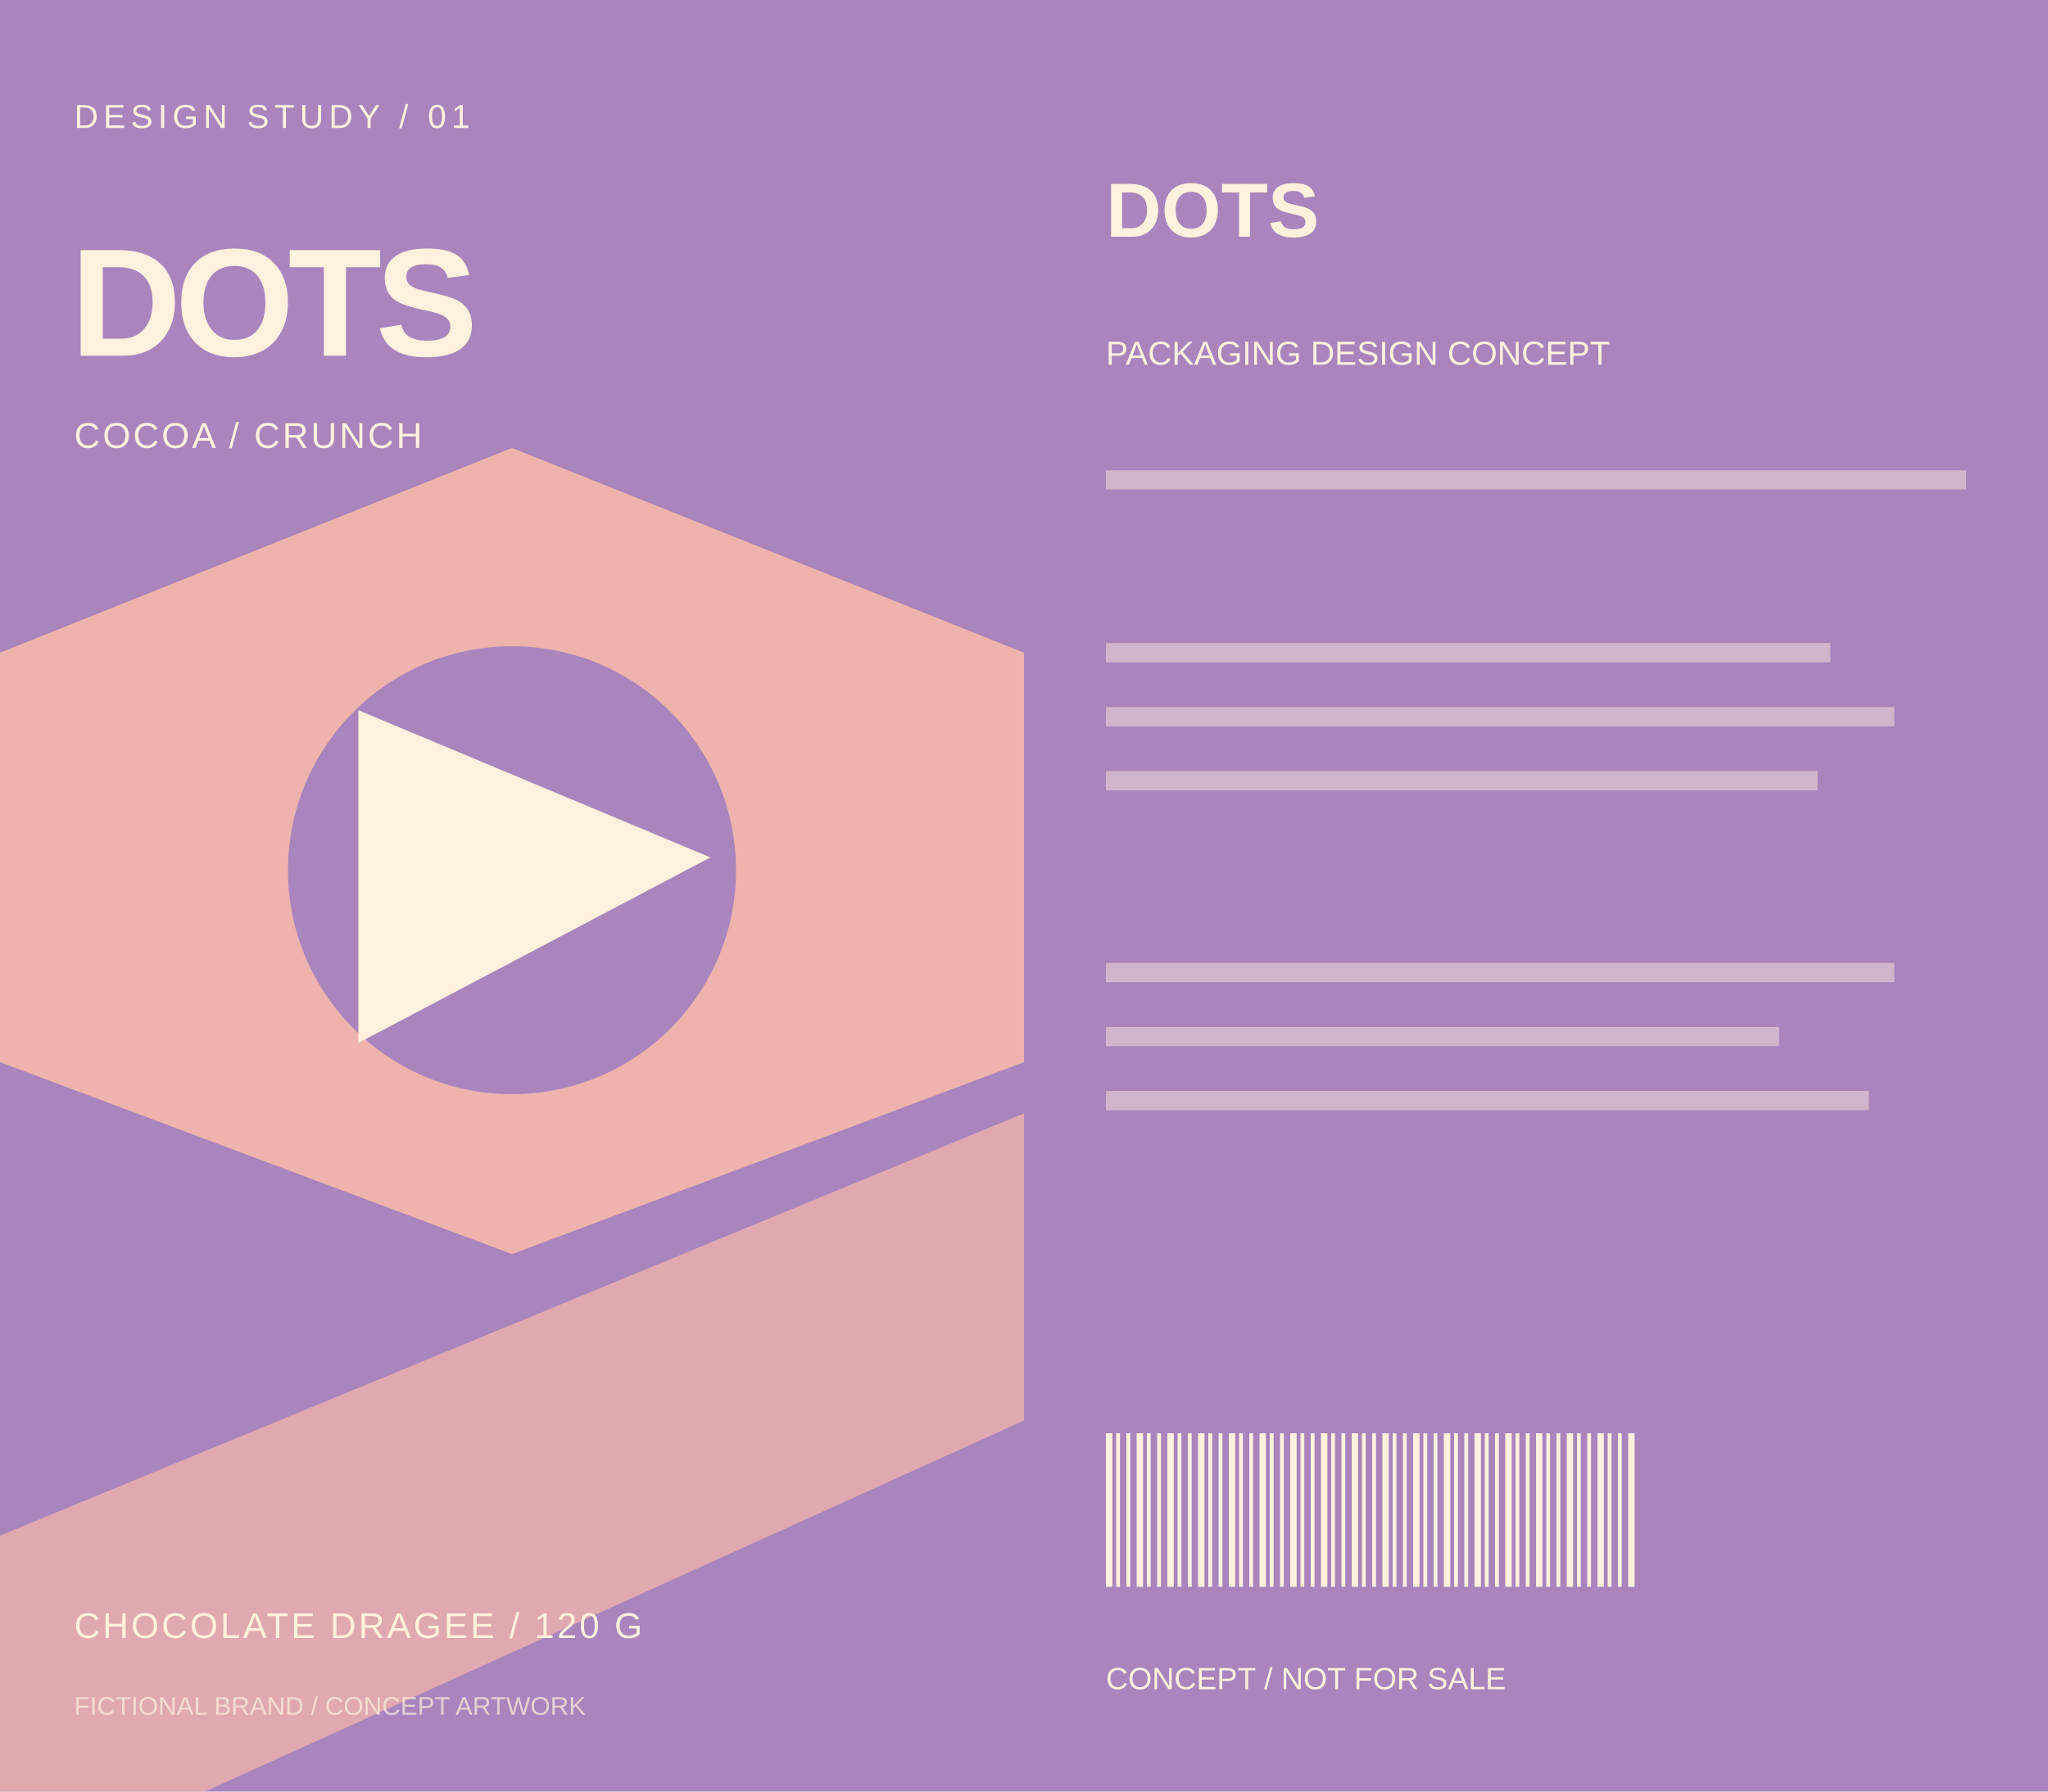
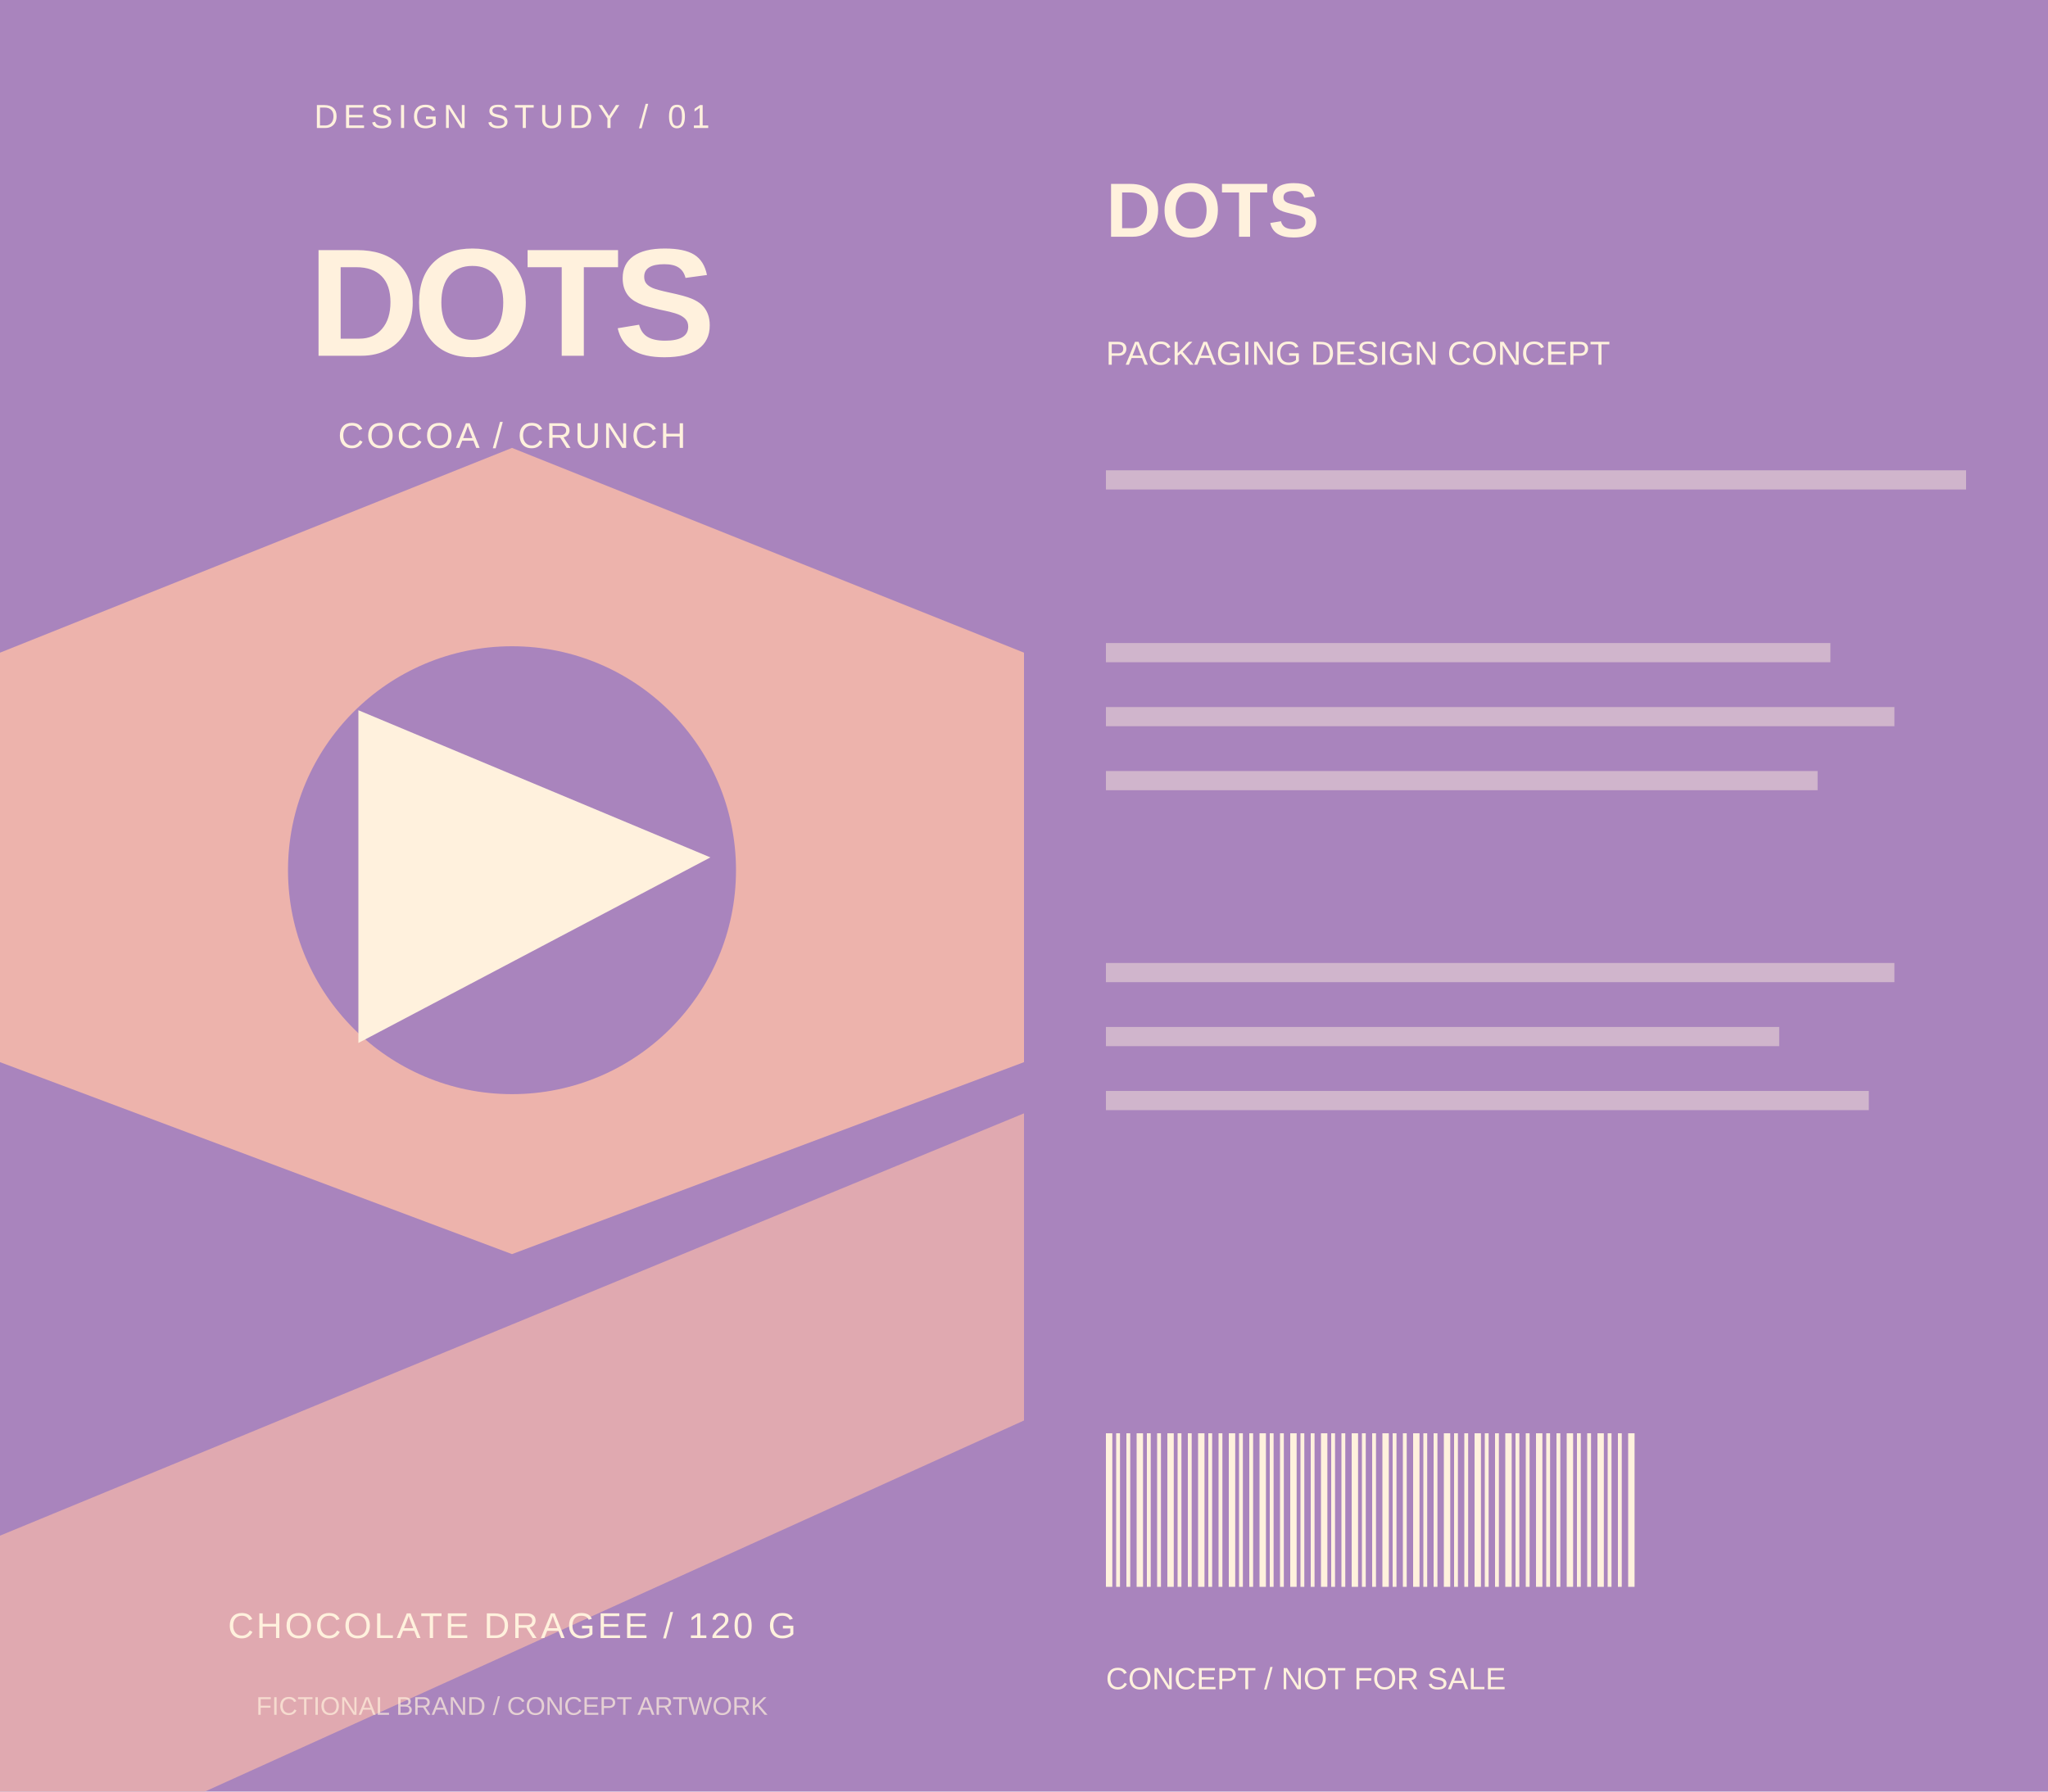
<svg xmlns="http://www.w3.org/2000/svg" width="1600" height="1400" viewBox="0 0 1600 1400">
  <g>
    <rect width="800" height="1400" fill="#a984bd" />
    <g font-family="Arial,sans-serif">
-       <text x="58" y="100" fill="#fff1dd" font-size="26" letter-spacing="4">DESIGN STUDY / 01</text>
-       <text x="55" y="278" fill="#fff1dd" font-size="120" font-weight="900" letter-spacing="-5">DOTS</text>
-       <text x="58" y="350" fill="#fff1dd" font-size="28" letter-spacing="2">COCOA / CRUNCH</text>
+       <text x="400" text-anchor="middle" y="100" fill="#fff1dd" font-size="26" letter-spacing="4">DESIGN STUDY / 01</text>
+       <text x="400" text-anchor="middle" y="278" fill="#fff1dd" font-size="120" font-weight="900" letter-spacing="-5">DOTS</text>
+       <text x="400" text-anchor="middle" y="350" fill="#fff1dd" font-size="28" letter-spacing="2">COCOA / CRUNCH</text>
      <path d="M0 510L400 350L800 510V830L400 980L0 830Z" fill="#edb3ac" />
      <circle cx="400" cy="680" r="175" fill="#a984bd" />
      <path d="M280 555L555 670L280 815Z" fill="#fff1dd" />
      <path d="M0 1200L800 870V1110L160 1400H0Z" fill="#edb3ac" opacity=".8" />
-       <text x="58" y="1280" fill="#fff1dd" font-size="28" letter-spacing="2">CHOCOLATE DRAGEE / 120 G</text>
-       <text x="58" y="1340" fill="#fff1dd" font-size="20" opacity=".7">FICTIONAL BRAND / CONCEPT ARTWORK</text>
+       <text x="400" text-anchor="middle" y="1280" fill="#fff1dd" font-size="28" letter-spacing="2">CHOCOLATE DRAGEE / 120 G</text>
+       <text x="400" text-anchor="middle" y="1340" fill="#fff1dd" font-size="20" opacity=".7">FICTIONAL BRAND / CONCEPT ARTWORK</text>
    </g>
  </g>
  <g transform="translate(800 0)">
    <rect width="800" height="1400" fill="#a984bd" />
    <g font-family="Arial,sans-serif">
      <text x="64" y="185" fill="#fff1dd" font-size="60" font-weight="900">DOTS</text>
      <text x="64" y="285" fill="#fff1dd" font-size="26">PACKAGING DESIGN CONCEPT</text>
      <path d="M64 375H736M64 510H630M64 560H680M64 610H620M64 760H680M64 810H590M64 860H660" stroke="#fff1dd" opacity=".45" stroke-width="15" />
      <rect x="64" y="1120" width="5" height="120" fill="#fff1dd" />
      <rect x="72" y="1120" width="3" height="120" fill="#fff1dd" />
      <rect x="80" y="1120" width="3" height="120" fill="#fff1dd" />
      <rect x="88" y="1120" width="5" height="120" fill="#fff1dd" />
      <rect x="96" y="1120" width="3" height="120" fill="#fff1dd" />
      <rect x="104" y="1120" width="3" height="120" fill="#fff1dd" />
      <rect x="112" y="1120" width="5" height="120" fill="#fff1dd" />
      <rect x="120" y="1120" width="3" height="120" fill="#fff1dd" />
      <rect x="128" y="1120" width="3" height="120" fill="#fff1dd" />
      <rect x="136" y="1120" width="5" height="120" fill="#fff1dd" />
      <rect x="144" y="1120" width="3" height="120" fill="#fff1dd" />
      <rect x="152" y="1120" width="3" height="120" fill="#fff1dd" />
      <rect x="160" y="1120" width="5" height="120" fill="#fff1dd" />
      <rect x="168" y="1120" width="3" height="120" fill="#fff1dd" />
      <rect x="176" y="1120" width="3" height="120" fill="#fff1dd" />
      <rect x="184" y="1120" width="5" height="120" fill="#fff1dd" />
      <rect x="192" y="1120" width="3" height="120" fill="#fff1dd" />
      <rect x="200" y="1120" width="3" height="120" fill="#fff1dd" />
      <rect x="208" y="1120" width="5" height="120" fill="#fff1dd" />
      <rect x="216" y="1120" width="3" height="120" fill="#fff1dd" />
      <rect x="224" y="1120" width="3" height="120" fill="#fff1dd" />
      <rect x="232" y="1120" width="5" height="120" fill="#fff1dd" />
      <rect x="240" y="1120" width="3" height="120" fill="#fff1dd" />
      <rect x="248" y="1120" width="3" height="120" fill="#fff1dd" />
      <rect x="256" y="1120" width="5" height="120" fill="#fff1dd" />
      <rect x="264" y="1120" width="3" height="120" fill="#fff1dd" />
      <rect x="272" y="1120" width="3" height="120" fill="#fff1dd" />
      <rect x="280" y="1120" width="5" height="120" fill="#fff1dd" />
      <rect x="288" y="1120" width="3" height="120" fill="#fff1dd" />
      <rect x="296" y="1120" width="3" height="120" fill="#fff1dd" />
      <rect x="304" y="1120" width="5" height="120" fill="#fff1dd" />
      <rect x="312" y="1120" width="3" height="120" fill="#fff1dd" />
      <rect x="320" y="1120" width="3" height="120" fill="#fff1dd" />
      <rect x="328" y="1120" width="5" height="120" fill="#fff1dd" />
      <rect x="336" y="1120" width="3" height="120" fill="#fff1dd" />
      <rect x="344" y="1120" width="3" height="120" fill="#fff1dd" />
      <rect x="352" y="1120" width="5" height="120" fill="#fff1dd" />
      <rect x="360" y="1120" width="3" height="120" fill="#fff1dd" />
      <rect x="368" y="1120" width="3" height="120" fill="#fff1dd" />
      <rect x="376" y="1120" width="5" height="120" fill="#fff1dd" />
      <rect x="384" y="1120" width="3" height="120" fill="#fff1dd" />
      <rect x="392" y="1120" width="3" height="120" fill="#fff1dd" />
      <rect x="400" y="1120" width="5" height="120" fill="#fff1dd" />
      <rect x="408" y="1120" width="3" height="120" fill="#fff1dd" />
      <rect x="416" y="1120" width="3" height="120" fill="#fff1dd" />
      <rect x="424" y="1120" width="5" height="120" fill="#fff1dd" />
      <rect x="432" y="1120" width="3" height="120" fill="#fff1dd" />
      <rect x="440" y="1120" width="3" height="120" fill="#fff1dd" />
      <rect x="448" y="1120" width="5" height="120" fill="#fff1dd" />
      <rect x="456" y="1120" width="3" height="120" fill="#fff1dd" />
      <rect x="464" y="1120" width="3" height="120" fill="#fff1dd" />
      <rect x="472" y="1120" width="5" height="120" fill="#fff1dd" />
      <text x="64" y="1320" fill="#fff1dd" font-size="24">CONCEPT / NOT FOR SALE</text>
    </g>
  </g>
</svg>
